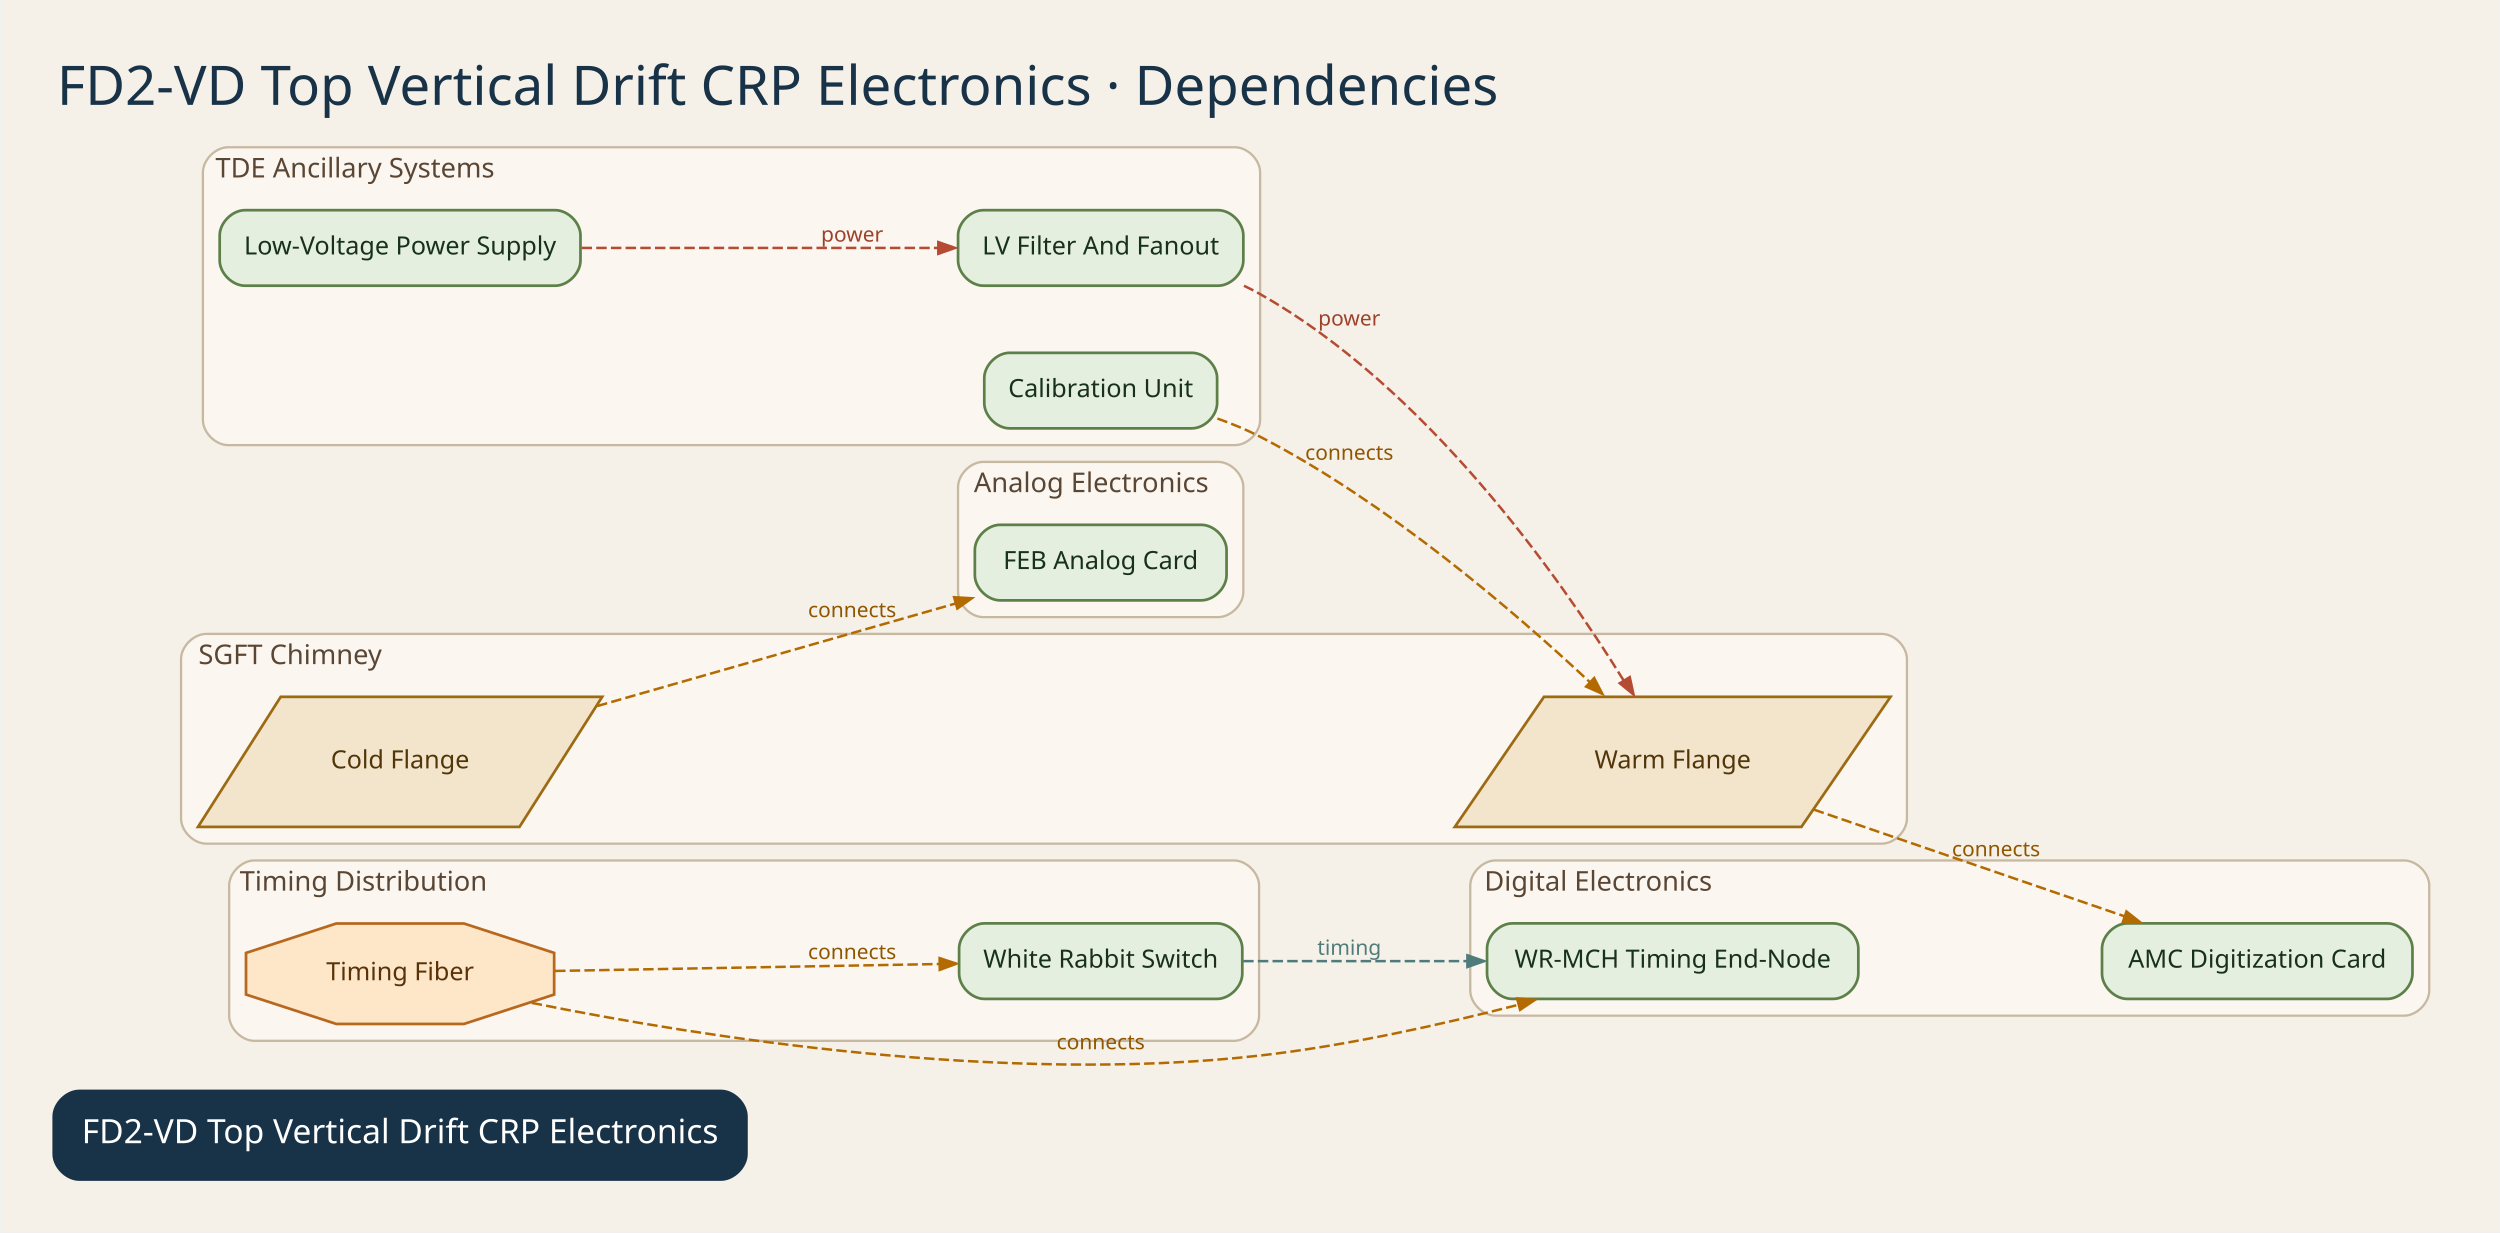
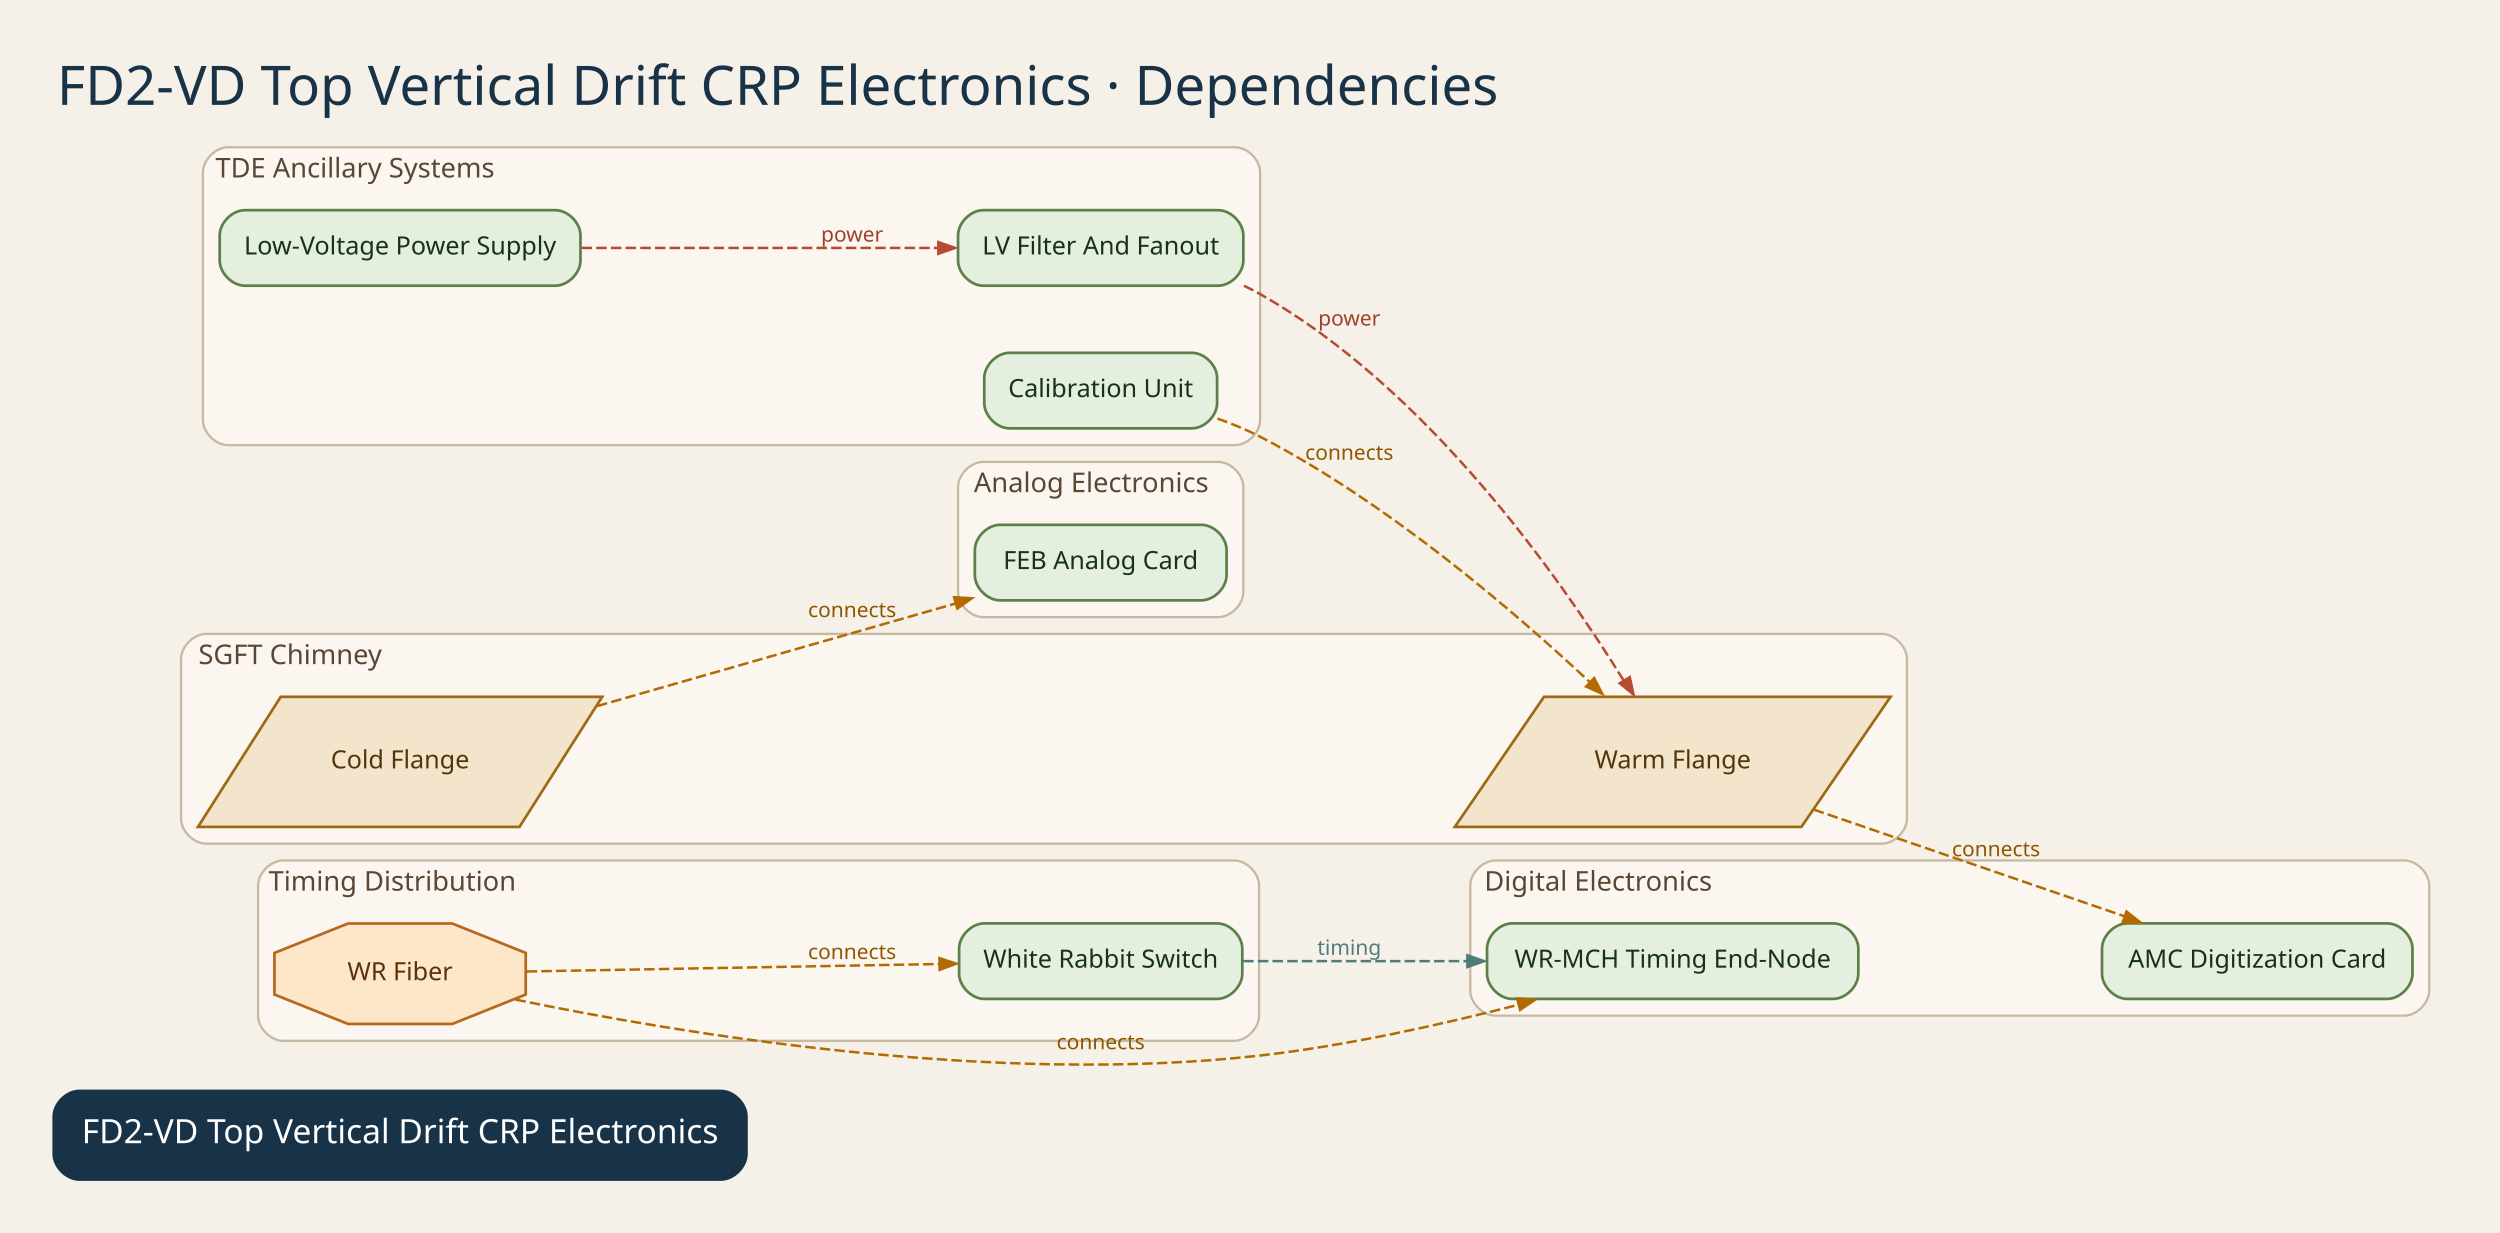
<svg xmlns="http://www.w3.org/2000/svg" width="1191pt" height="587pt" viewBox="0.00 0.00 1190.75 587.40">
  <g id="graph0" class="graph" transform="scale(1 1) rotate(0) translate(25.2 562.2)">
    <polygon fill="#f6f1e8" stroke="none" points="-25.2,25.2 -25.2,-562.2 1165.55,-562.2 1165.55,25.2 -25.2,25.2" />
    <text text-anchor="middle" x="345" y="-512.2" font-family="Iowan Old Style" font-size="26.00" fill="#183247">FD2-VD Top Vertical Drift CRP Electronics · Dependencies</text>
    <g id="clust1" class="cluster">
      <path fill="#fbf7f0" stroke="#c7b8a1" stroke-width="1.1" d="M443,-268C443,-268 555,-268 555,-268 561,-268 567,-274 567,-280 567,-280 567,-330 567,-330 567,-336 561,-342 555,-342 555,-342 443,-342 443,-342 437,-342 431,-336 431,-330 431,-330 431,-280 431,-280 431,-274 437,-268 443,-268" />
      <text text-anchor="middle" x="494.5" y="-327.6" font-family="Avenir Next" font-size="13.00" fill="#5a4634">Analog Electronics</text>
    </g>
    <g id="clust2" class="cluster">
      <path fill="#fbf7f0" stroke="#c7b8a1" stroke-width="1.1" d="M687.18,-78C687.18,-78 1120.35,-78 1120.35,-78 1126.35,-78 1132.35,-84 1132.35,-90 1132.35,-90 1132.35,-140 1132.35,-140 1132.35,-146 1126.35,-152 1120.35,-152 1120.35,-152 687.18,-152 687.18,-152 681.18,-152 675.18,-146 675.18,-140 675.18,-140 675.18,-90 675.18,-90 675.18,-84 681.18,-78 687.18,-78" />
      <text text-anchor="middle" x="736.18" y="-137.6" font-family="Avenir Next" font-size="13.00" fill="#5a4634">Digital Electronics</text>
    </g>
    <g id="clust3" class="cluster">
      <path fill="#fbf7f0" stroke="#c7b8a1" stroke-width="1.1" d="M72.58,-160C72.58,-160 871.35,-160 871.35,-160 877.35,-160 883.35,-166 883.35,-172 883.35,-172 883.35,-248 883.35,-248 883.35,-254 877.35,-260 871.35,-260 871.35,-260 72.58,-260 72.58,-260 66.58,-260 60.58,-254 60.58,-248 60.58,-248 60.58,-172 60.58,-172 60.58,-166 66.58,-160 72.58,-160" />
      <text text-anchor="middle" x="112.58" y="-245.6" font-family="Avenir Next" font-size="13.00" fill="#5a4634">SGFT Chimney</text>
    </g>
    <g id="clust4" class="cluster">
      <path fill="#fbf7f0" stroke="#c7b8a1" stroke-width="1.1" d="M83,-350C83,-350 563,-350 563,-350 569,-350 575,-356 575,-362 575,-362 575,-480 575,-480 575,-486 569,-492 563,-492 563,-492 83,-492 83,-492 77,-492 71,-486 71,-480 71,-480 71,-362 71,-362 71,-356 77,-350 83,-350" />
      <text text-anchor="middle" x="143.5" y="-477.6" font-family="Avenir Next" font-size="13.00" fill="#5a4634">TDE Ancillary Systems</text>
    </g>
    <g id="clust5" class="cluster">
-       <path fill="#fbf7f0" stroke="#c7b8a1" stroke-width="1.1" d="M95.52,-66C95.52,-66 562.5,-66 562.5,-66 568.5,-66 574.5,-72 574.5,-78 574.5,-78 574.5,-140 574.5,-140 574.5,-146 568.5,-152 562.5,-152 562.5,-152 95.52,-152 95.52,-152 89.52,-152 83.52,-146 83.52,-140 83.52,-140 83.52,-78 83.52,-78 83.52,-72 89.52,-66 95.52,-66" />
-       <text text-anchor="middle" x="147.52" y="-137.6" font-family="Avenir Next" font-size="13.00" fill="#5a4634">Timing Distribution</text>
+       <path fill="#fbf7f0" stroke="#c7b8a1" stroke-width="1.1" d="M109.3,-66C109.3,-66 562.5,-66 562.5,-66 568.5,-66 574.5,-72 574.5,-78 574.5,-78 574.5,-140 574.5,-140 574.5,-146 568.5,-152 562.5,-152 562.5,-152 109.3,-152 109.3,-152 103.3,-152 97.3,-146 97.3,-140 97.3,-140 97.3,-78 97.3,-78 97.3,-72 103.3,-66 109.3,-66" />
+       <text text-anchor="middle" x="161.3" y="-137.6" font-family="Avenir Next" font-size="13.00" fill="#5a4634">Timing Distribution</text>
    </g>
    <g id="node1" class="node">
      <path fill="#183247" stroke="#183247" stroke-width="1.5" d="M318,-42C318,-42 12,-42 12,-42 6,-42 0,-36 0,-30 0,-30 0,-12 0,-12 0,-6 6,0 12,0 12,0 318,0 318,0 324,0 330,-6 330,-12 330,-12 330,-30 330,-30 330,-36 324,-42 318,-42" />
      <text text-anchor="middle" x="165" y="-17.2" font-family="Avenir Next" font-size="16.00" fill="#ffffff">FD2-VD Top Vertical Drift CRP Electronics</text>
    </g>
    <g id="node2" class="node">
      <path fill="#e4efe0" stroke="#5d7f48" stroke-width="1.3" d="M547,-312C547,-312 451,-312 451,-312 445,-312 439,-306 439,-300 439,-300 439,-288 439,-288 439,-282 445,-276 451,-276 451,-276 547,-276 547,-276 553,-276 559,-282 559,-288 559,-288 559,-300 559,-300 559,-306 553,-312 547,-312" />
      <text text-anchor="middle" x="499" y="-290.9" font-family="Avenir Next" font-size="12.00" fill="#18311a">FEB Analog Card</text>
    </g>
    <g id="node3" class="node">
      <path fill="#e4efe0" stroke="#5d7f48" stroke-width="1.3" d="M1112.35,-122C1112.35,-122 988.35,-122 988.35,-122 982.35,-122 976.35,-116 976.35,-110 976.35,-110 976.35,-98 976.35,-98 976.35,-92 982.35,-86 988.35,-86 988.35,-86 1112.35,-86 1112.35,-86 1118.35,-86 1124.35,-92 1124.35,-98 1124.35,-98 1124.35,-110 1124.35,-110 1124.35,-116 1118.35,-122 1112.35,-122" />
      <text text-anchor="middle" x="1050.35" y="-100.9" font-family="Avenir Next" font-size="12.00" fill="#18311a">AMC Digitization Card</text>
    </g>
    <g id="node4" class="node">
      <path fill="#e4efe0" stroke="#5d7f48" stroke-width="1.3" d="M848.18,-122C848.18,-122 695.18,-122 695.18,-122 689.18,-122 683.18,-116 683.18,-110 683.18,-110 683.18,-98 683.18,-98 683.18,-92 689.18,-86 695.18,-86 695.18,-86 848.18,-86 848.18,-86 854.18,-86 860.18,-92 860.18,-98 860.18,-98 860.18,-110 860.18,-110 860.18,-116 854.18,-122 848.18,-122" />
      <text text-anchor="middle" x="771.68" y="-100.9" font-family="Avenir Next" font-size="12.00" fill="#18311a">WR-MCH Timing End-Node</text>
    </g>
    <g id="node5" class="node">
      <polygon fill="#f3e5cc" stroke="#9d6a14" stroke-width="1.3" points="261.34,-230 108.09,-230 68.66,-168 221.91,-168 261.34,-230" />
      <text text-anchor="middle" x="165" y="-195.9" font-family="Avenir Next" font-size="12.00" fill="#52360a">Cold Flange</text>
    </g>
    <g id="edge1" class="edge">
      <path fill="none" stroke="#b36a00" stroke-width="1.2" stroke-dasharray="5,2" d="M258.92,-225.59C313.32,-241.16 380.81,-260.47 430.19,-274.6" />
      <polygon fill="#b36a00" stroke="#b36a00" stroke-width="1.2" points="429.11,-277.49 437.58,-277 430.66,-272.1 429.11,-277.49" />
      <text text-anchor="middle" x="380.5" y="-268" font-family="Avenir Next" font-size="10.00" fill="#8f5600">connects</text>
    </g>
    <g id="node6" class="node">
      <polygon fill="#f3e5cc" stroke="#9d6a14" stroke-width="1.3" points="875.53,-230 710.32,-230 667.82,-168 833.03,-168 875.53,-230" />
      <text text-anchor="middle" x="771.68" y="-195.9" font-family="Avenir Next" font-size="12.00" fill="#52360a">Warm Flange</text>
    </g>
    <g id="edge2" class="edge">
      <path fill="none" stroke="#b36a00" stroke-width="1.2" stroke-dasharray="5,2" d="M838.95,-176.25C884,-160.77 943.21,-140.45 987.34,-125.29" />
      <polygon fill="#b36a00" stroke="#b36a00" stroke-width="1.2" points="988.01,-127.68 994.67,-122.43 986.2,-122.38 988.01,-127.68" />
      <text text-anchor="middle" x="925.85" y="-154" font-family="Avenir Next" font-size="10.00" fill="#8f5600">connects</text>
    </g>
    <g id="node7" class="node">
      <path fill="#e4efe0" stroke="#5d7f48" stroke-width="1.3" d="M542.5,-394C542.5,-394 455.5,-394 455.5,-394 449.5,-394 443.5,-388 443.5,-382 443.5,-382 443.5,-370 443.5,-370 443.5,-364 449.5,-358 455.5,-358 455.5,-358 542.5,-358 542.5,-358 548.5,-358 554.5,-364 554.5,-370 554.5,-370 554.5,-382 554.5,-382 554.5,-388 548.5,-394 542.5,-394" />
      <text text-anchor="middle" x="499" y="-372.9" font-family="Avenir Next" font-size="12.00" fill="#18311a">Calibration Unit</text>
    </g>
    <g id="edge5" class="edge">
      <path fill="none" stroke="#b36a00" stroke-width="1.2" stroke-dasharray="5,2" d="M554.64,-362.67C561.66,-360.19 568.61,-357.31 575,-354 635.58,-322.64 695.63,-271.25 732.91,-236.32" />
      <polygon fill="#b36a00" stroke="#b36a00" stroke-width="1.2" points="734.25,-238.96 738.15,-231.43 730.41,-234.88 734.25,-238.96" />
      <text text-anchor="middle" x="617.5" y="-343" font-family="Avenir Next" font-size="10.00" fill="#8f5600">connects</text>
    </g>
    <g id="node8" class="node">
      <path fill="#e4efe0" stroke="#5d7f48" stroke-width="1.3" d="M555,-462C555,-462 443,-462 443,-462 437,-462 431,-456 431,-450 431,-450 431,-438 431,-438 431,-432 437,-426 443,-426 443,-426 555,-426 555,-426 561,-426 567,-432 567,-438 567,-438 567,-450 567,-450 567,-456 561,-462 555,-462" />
      <text text-anchor="middle" x="499" y="-440.9" font-family="Avenir Next" font-size="12.00" fill="#18311a">LV Filter And Fanout</text>
    </g>
    <g id="edge4" class="edge">
      <path fill="none" stroke="#b54b32" stroke-width="1.2" stroke-dasharray="5,2" d="M567.3,-425.97C569.94,-424.73 572.52,-423.4 575,-422 653.88,-377.36 716.77,-288.72 748.39,-237.67" />
      <polygon fill="#b54b32" stroke="#b54b32" stroke-width="1.2" points="751.22,-239.4 753.01,-231.11 746.44,-236.48 751.22,-239.4" />
      <text text-anchor="middle" x="617.5" y="-407" font-family="Avenir Next" font-size="10.00" fill="#9e412b">power</text>
    </g>
    <g id="node9" class="node">
      <path fill="#e4efe0" stroke="#5d7f48" stroke-width="1.3" d="M239,-462C239,-462 91,-462 91,-462 85,-462 79,-456 79,-450 79,-450 79,-438 79,-438 79,-432 85,-426 91,-426 91,-426 239,-426 239,-426 245,-426 251,-432 251,-438 251,-438 251,-450 251,-450 251,-456 245,-462 239,-462" />
      <text text-anchor="middle" x="165" y="-440.9" font-family="Avenir Next" font-size="12.00" fill="#18311a">Low-Voltage Power Supply</text>
    </g>
    <g id="edge3" class="edge">
      <path fill="none" stroke="#b54b32" stroke-width="1.2" stroke-dasharray="5,2" d="M251.5,-444C304.06,-444 370.83,-444 421.62,-444" />
      <polygon fill="#b54b32" stroke="#b54b32" stroke-width="1.2" points="421.58,-446.8 429.58,-444 421.58,-441.2 421.58,-446.8" />
      <text text-anchor="middle" x="380.5" y="-447" font-family="Avenir Next" font-size="10.00" fill="#9e412b">power</text>
    </g>
    <g id="node10" class="node">
-       <polygon fill="#fde7c8" stroke="#b7671e" stroke-width="1.3" points="238.45,-88.08 238.45,-107.92 195.42,-121.95 134.58,-121.95 91.55,-107.92 91.55,-88.08 134.58,-74.05 195.42,-74.05 238.45,-88.08" />
-       <text text-anchor="middle" x="165" y="-94.9" font-family="Avenir Next" font-size="12.00" fill="#5a320a">Timing Fiber</text>
+       <polygon fill="#fde7c8" stroke="#b7671e" stroke-width="1.3" points="224.9,-88.08 224.9,-107.92 189.81,-121.95 140.19,-121.95 105.1,-107.92 105.1,-88.08 140.19,-74.05 189.81,-74.05 224.9,-88.08" />
+       <text text-anchor="middle" x="165" y="-94.9" font-family="Avenir Next" font-size="12.00" fill="#5a320a">WR Fiber</text>
    </g>
    <g id="edge7" class="edge">
-       <path fill="none" stroke="#b36a00" stroke-width="1.2" stroke-dasharray="5,2" d="M227.74,-84.11C307.88,-67.92 452.03,-45.04 575,-59 616.36,-63.7 661.72,-73.8 698.34,-83.25" />
+       <path fill="none" stroke="#b36a00" stroke-width="1.2" stroke-dasharray="5,2" d="M219.99,-85.7C298.3,-69.47 447.96,-44.58 575,-59 616.36,-63.7 661.72,-73.8 698.34,-83.25" />
      <polygon fill="#b36a00" stroke="#b36a00" stroke-width="1.2" points="697.52,-86.19 705.97,-85.51 698.94,-80.78 697.52,-86.19" />
      <text text-anchor="middle" x="499" y="-62" font-family="Avenir Next" font-size="10.00" fill="#8f5600">connects</text>
    </g>
    <g id="node11" class="node">
      <path fill="#e4efe0" stroke="#5d7f48" stroke-width="1.3" d="M554.5,-122C554.5,-122 443.5,-122 443.5,-122 437.5,-122 431.5,-116 431.5,-110 431.5,-110 431.5,-98 431.5,-98 431.5,-92 437.5,-86 443.5,-86 443.5,-86 554.5,-86 554.5,-86 560.5,-86 566.5,-92 566.5,-98 566.5,-98 566.5,-110 566.5,-110 566.5,-116 560.5,-122 554.5,-122" />
      <text text-anchor="middle" x="499" y="-100.9" font-family="Avenir Next" font-size="12.00" fill="#18311a">White Rabbit Switch</text>
    </g>
    <g id="edge6" class="edge">
-       <path fill="none" stroke="#b36a00" stroke-width="1.2" stroke-dasharray="5,2" d="M238.86,-99.32C293.3,-100.3 367.52,-101.64 422.57,-102.64" />
-       <polygon fill="#b36a00" stroke="#b36a00" stroke-width="1.2" points="422.19,-105.45 430.24,-102.79 422.29,-99.85 422.19,-105.45" />
+       <path fill="none" stroke="#b36a00" stroke-width="1.2" stroke-dasharray="5,2" d="M225.35,-99.07C280.46,-100.07 362.77,-101.56 422.52,-102.64" />
+       <polygon fill="#b36a00" stroke="#b36a00" stroke-width="1.2" points="422.12,-105.45 430.17,-102.79 422.22,-99.85 422.12,-105.45" />
      <text text-anchor="middle" x="380.5" y="-105" font-family="Avenir Next" font-size="10.00" fill="#8f5600">connects</text>
    </g>
    <g id="edge8" class="edge">
      <path fill="none" stroke="#4f7c7a" stroke-width="1.2" stroke-dasharray="5,2" d="M566.91,-104C599.16,-104 638.46,-104 673.9,-104" />
      <polygon fill="#4f7c7a" stroke="#4f7c7a" stroke-width="1.2" points="673.82,-106.8 681.82,-104 673.82,-101.2 673.82,-106.8" />
      <text text-anchor="middle" x="617.5" y="-107" font-family="Avenir Next" font-size="10.00" fill="#4f7c7a">timing</text>
    </g>
  </g>
</svg>
